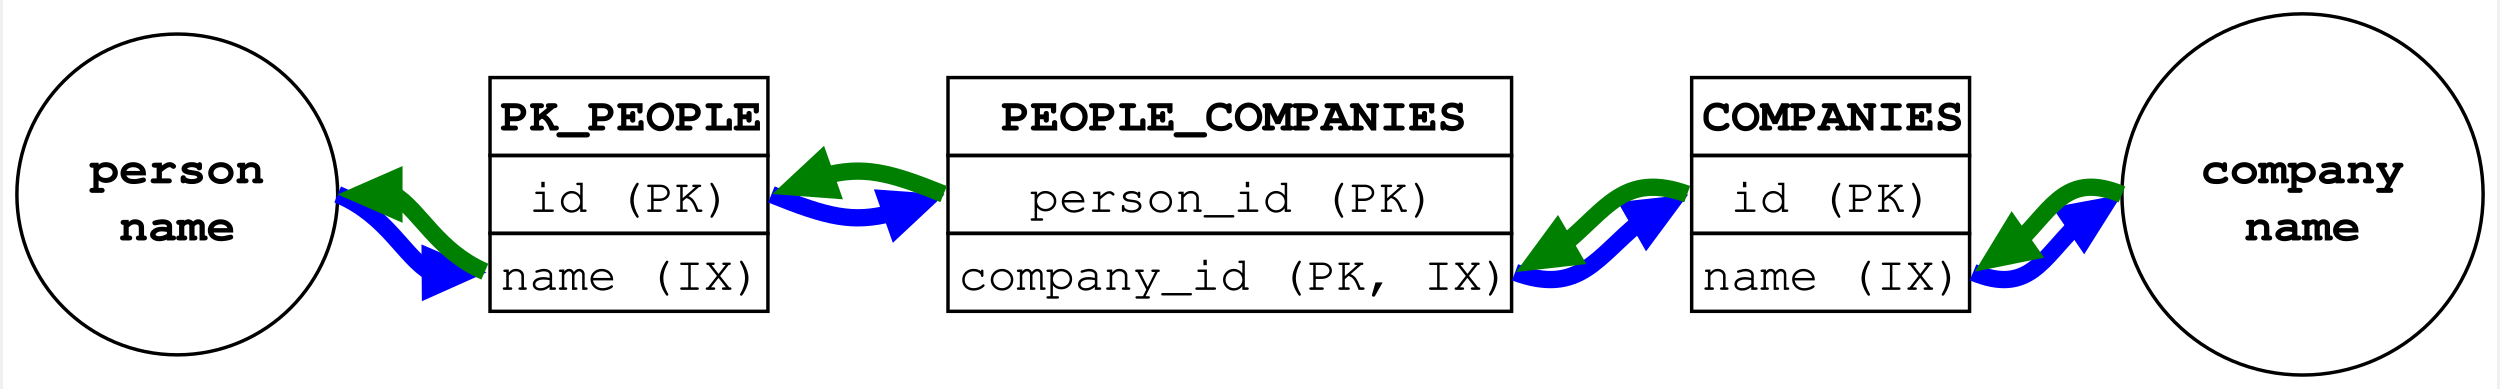
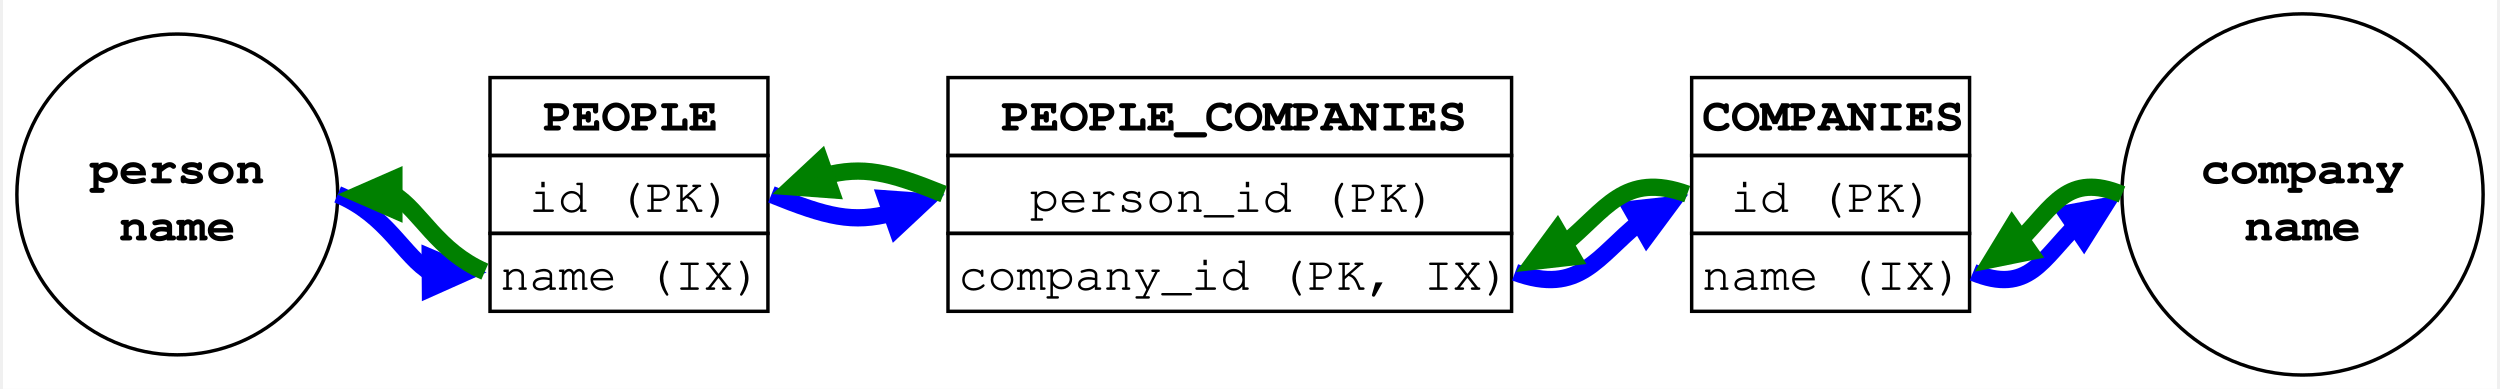
<svg xmlns="http://www.w3.org/2000/svg" width="720pt" height="112pt" viewBox="0.00 0.00 720.18 112.30">
  <g id="graph0" class="graph" transform="scale(1 1) rotate(0) translate(4 108.3)">
    <polygon fill="white" stroke="none" points="-4,4 -4,-108.3 716.18,-108.3 716.18,4 -4,4" />
    <g id="node1" class="node">
      <ellipse fill="none" stroke="black" cx="46.32" cy="-52.15" rx="46.32" ry="46.32" />
      <text text-anchor="middle" x="46.32" y="-55.35" font-family="Courier,monospace" font-weight="bold" font-size="14.00">person</text>
      <text text-anchor="middle" x="46.32" y="-38.85" font-family="Courier,monospace" font-weight="bold" font-size="14.00">name</text>
    </g>
    <g id="node5" class="node">
      <polygon fill="none" stroke="black" points="136.63,-63.4 136.63,-85.9 216.88,-85.9 216.88,-63.4 136.63,-63.4" />
-       <text text-anchor="start" x="139.63" y="-70.6" font-family="Courier,monospace" font-weight="bold" font-size="14.00">PK_PEOPLE</text>
+       <text text-anchor="start" x="152.01" y="-70.6" font-family="Courier,monospace" font-weight="bold" font-size="14.00">PEOPLE</text>
      <polygon fill="none" stroke="black" points="136.63,-40.9 136.63,-63.4 216.88,-63.4 216.88,-40.9 136.63,-40.9" />
      <text text-anchor="start" x="147.88" y="-47.1" font-family="Courier,monospace" font-size="14.00">id (PK)</text>
      <polygon fill="none" stroke="black" points="136.63,-18.4 136.63,-40.9 216.88,-40.9 216.88,-18.4 136.63,-18.4" />
      <text text-anchor="start" x="139.63" y="-24.6" font-family="Courier,monospace" font-size="14.00">name (IX)</text>
    </g>
    <g id="edge1" class="edge">
      <path fill="none" stroke="blue" stroke-width="5" d="M92.63,-52.15C106.95,-46.17 111.7,-34.24 119.6,-29.54" />
      <polygon fill="blue" stroke="blue" stroke-width="5" points="119.36,-33.91 129.39,-29.61 119.42,-25.16 119.36,-33.91" />
    </g>
    <g id="edge8" class="edge">
      <path fill="none" stroke="green" stroke-width="5" d="M108.85,-52.15C116.54,-47.43 121.3,-35.86 135.13,-29.86" />
      <polygon fill="green" stroke="green" stroke-width="5" points="108.87,-47.78 98.87,-52.15 108.87,-56.53 108.87,-47.78" />
    </g>
    <g id="node2" class="node">
      <ellipse fill="none" stroke="black" cx="660.03" cy="-52.15" rx="52.15" ry="52.15" />
      <text text-anchor="middle" x="660.03" y="-55.35" font-family="Courier,monospace" font-weight="bold" font-size="14.00">company</text>
      <text text-anchor="middle" x="660.03" y="-38.85" font-family="Courier,monospace" font-weight="bold" font-size="14.00">name</text>
    </g>
    <g id="node3" class="node">
      <polygon fill="none" stroke="black" points="268.88,-63.4 268.88,-85.9 431.63,-85.9 431.63,-63.4 268.88,-63.4" />
      <text text-anchor="start" x="284.26" y="-70.6" font-family="Courier,monospace" font-weight="bold" font-size="14.00">PEOPLE_COMPANIES</text>
      <polygon fill="none" stroke="black" points="268.88,-40.9 268.88,-63.4 431.63,-63.4 431.63,-40.9 268.88,-40.9" />
      <text text-anchor="start" x="292.51" y="-47.1" font-family="Courier,monospace" font-size="14.00">person_id (PK)</text>
      <polygon fill="none" stroke="black" points="268.88,-18.4 268.88,-40.9 431.63,-40.9 431.63,-18.4 268.88,-18.4" />
      <text text-anchor="start" x="271.88" y="-24.6" font-family="Courier,monospace" font-size="14.00">company_id (PK, IX)</text>
    </g>
    <g id="node4" class="node">
      <polygon fill="none" stroke="black" points="483.63,-63.4 483.63,-85.9 563.88,-85.9 563.88,-63.4 483.63,-63.4" />
      <text text-anchor="start" x="486.63" y="-70.6" font-family="Courier,monospace" font-weight="bold" font-size="14.00">COMPANIES</text>
      <polygon fill="none" stroke="black" points="483.63,-40.9 483.63,-63.4 563.88,-63.4 563.88,-40.9 483.63,-40.9" />
      <text text-anchor="start" x="494.88" y="-47.1" font-family="Courier,monospace" font-size="14.00">id (PK)</text>
      <polygon fill="none" stroke="black" points="483.63,-18.4 483.63,-40.9 563.88,-40.9 563.88,-18.4 483.63,-18.4" />
      <text text-anchor="start" x="486.63" y="-24.6" font-family="Courier,monospace" font-size="14.00">name (IX)</text>
    </g>
    <g id="edge3" class="edge">
      <path fill="none" stroke="blue" stroke-width="5" d="M432.63,-29.65C451.29,-22.76 456.4,-34.33 468.71,-44.18" />
      <polygon fill="blue" stroke="blue" stroke-width="5" points="466.37,-47.88 477.22,-49.05 470.72,-40.28 466.37,-47.88" />
    </g>
    <g id="edge6" class="edge">
      <path fill="none" stroke="green" stroke-width="5" d="M446.65,-37.7C458.83,-47.48 463.97,-58.9 482.35,-52.25" />
      <polygon fill="green" stroke="green" stroke-width="5" points="449.16,-34.1 438.31,-32.88 444.78,-41.67 449.16,-34.1" />
    </g>
    <g id="edge4" class="edge">
      <path fill="none" stroke="blue" stroke-width="5" d="M564.88,-29.65C580.89,-22.97 584.94,-33.64 594.78,-43.27" />
      <polygon fill="blue" stroke="blue" stroke-width="5" points="591.99,-46.66 602.72,-48.65 596.9,-39.42 591.99,-46.66" />
    </g>
    <g id="edge5" class="edge">
      <path fill="none" stroke="green" stroke-width="5" d="M578.51,-39.06C587.97,-48.54 592.16,-58.71 607.88,-52.15" />
      <polygon fill="green" stroke="green" stroke-width="5" points="581.19,-35.59 570.49,-33.44 576.17,-42.76 581.19,-35.59" />
    </g>
    <g id="edge2" class="edge">
      <path fill="none" stroke="blue" stroke-width="5" d="M217.88,-52.15C234.03,-45.61 241.37,-43.82 252.71,-46.79" />
      <polygon fill="blue" stroke="blue" stroke-width="5" points="251.11,-50.86 262,-50.07 254.03,-42.61 251.11,-50.86" />
    </g>
    <g id="edge7" class="edge">
      <path fill="none" stroke="green" stroke-width="5" d="M233.14,-57.53C244.36,-60.45 251.7,-58.69 267.62,-52.25" />
      <polygon fill="green" stroke="green" stroke-width="5" points="234.91,-53.52 224.02,-54.33 232,-61.77 234.91,-53.52" />
    </g>
  </g>
</svg>
